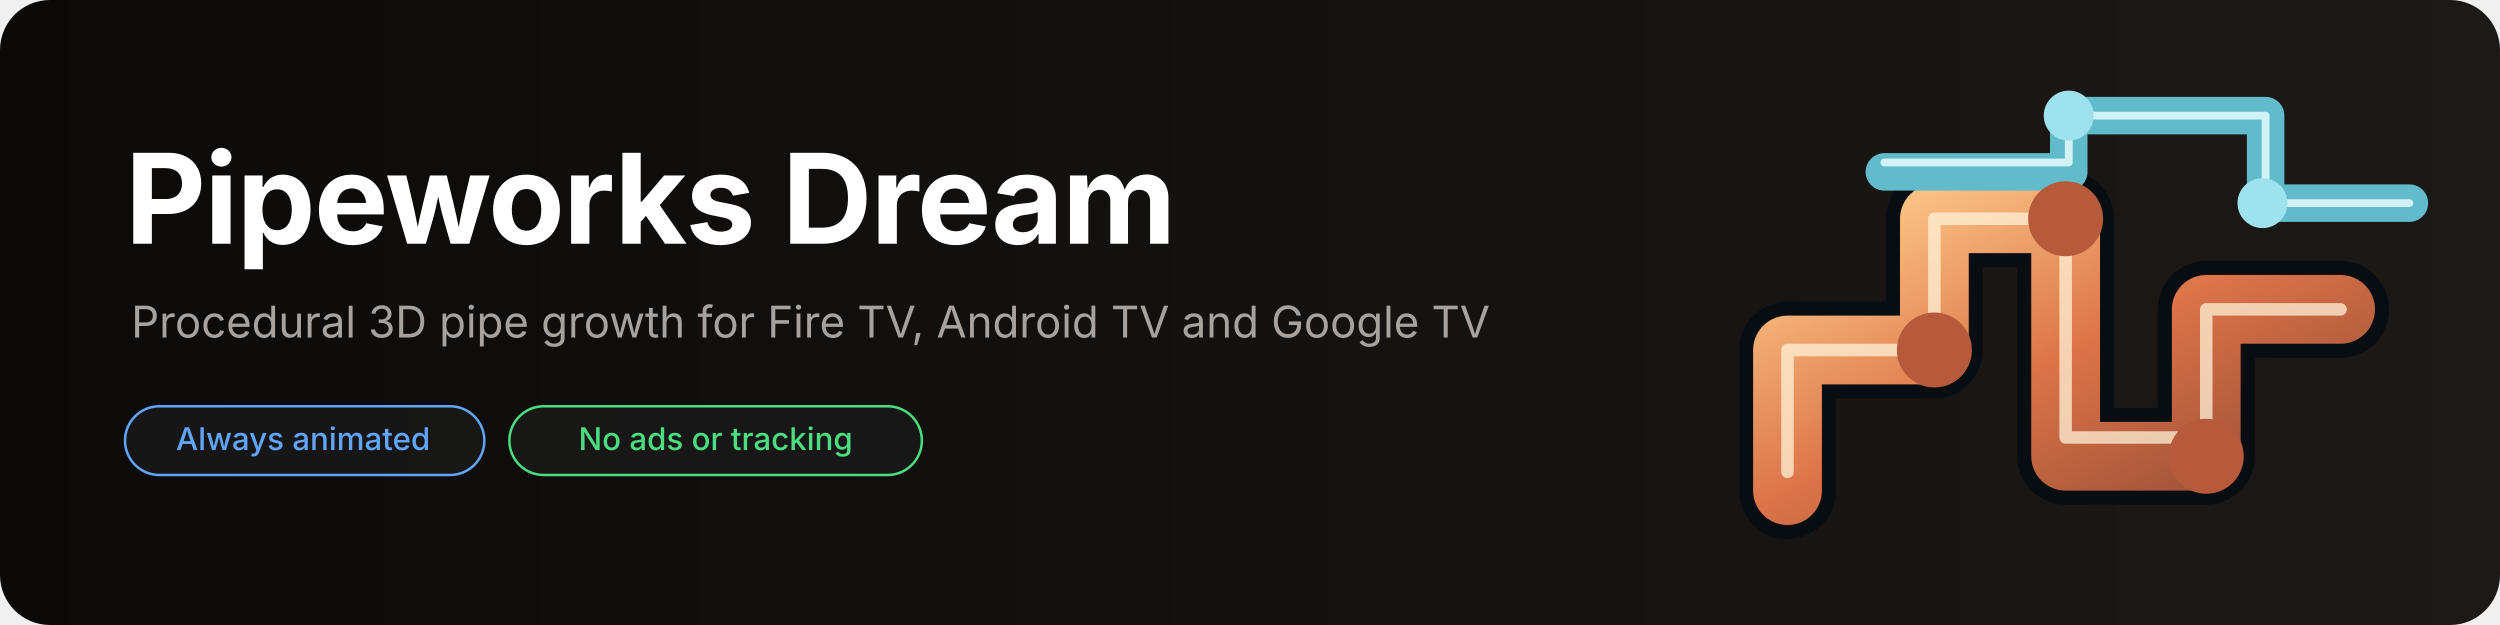
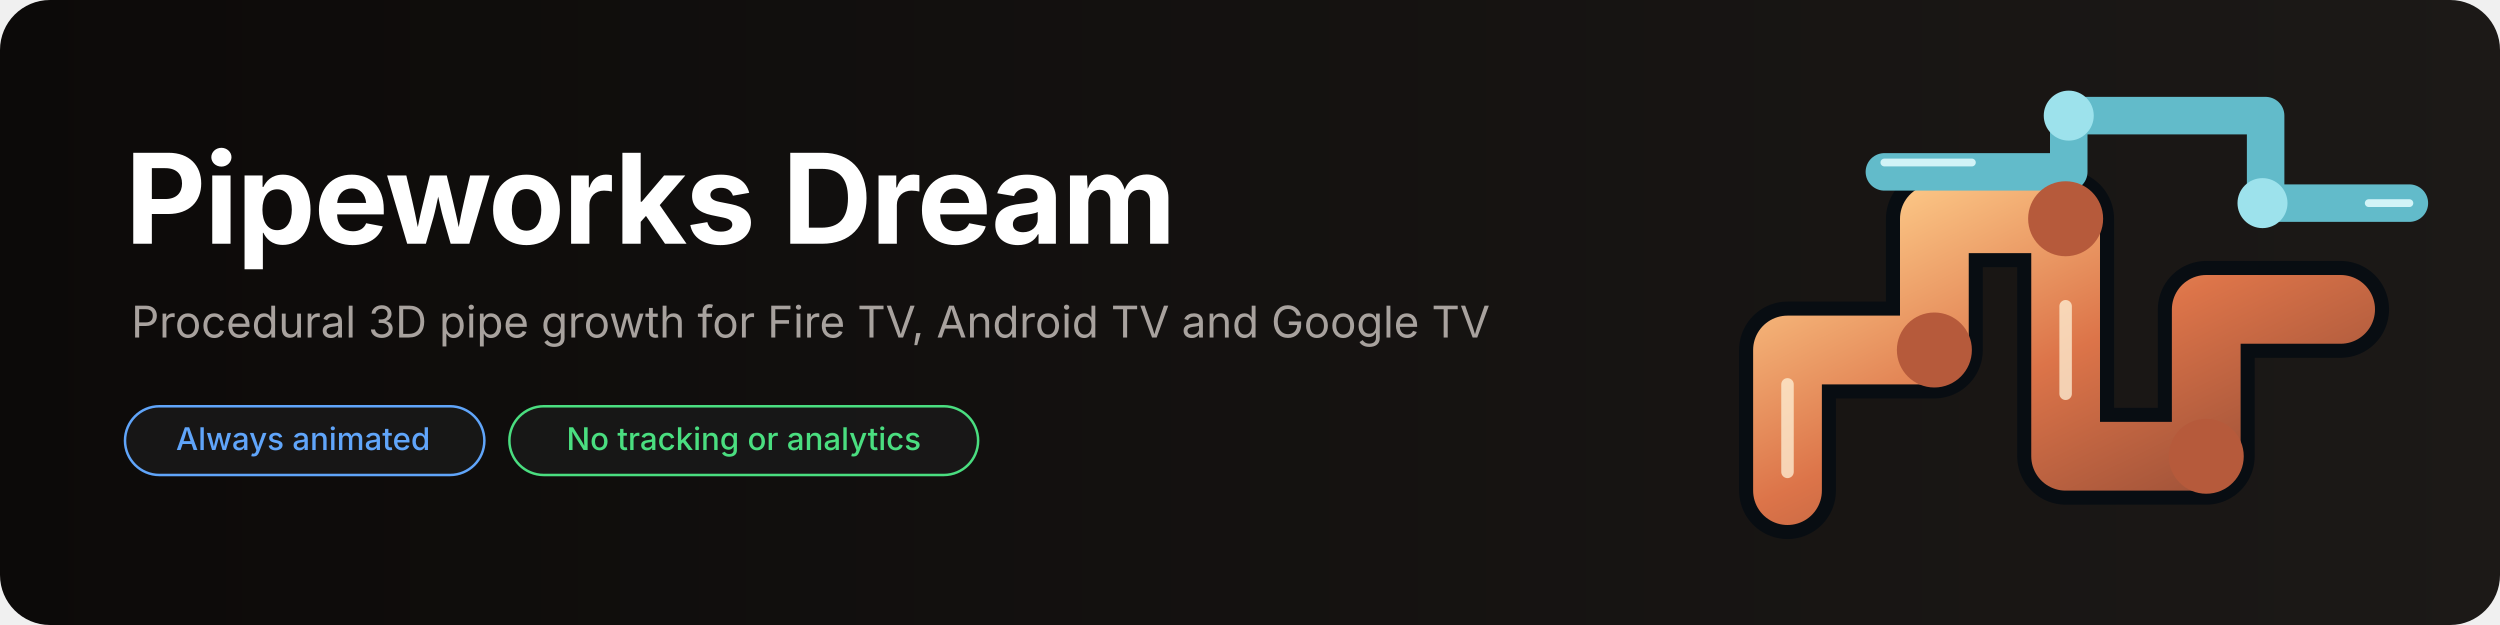
<svg xmlns="http://www.w3.org/2000/svg" viewBox="0 0 800 200" role="img" aria-labelledby="title desc">
+   <style>
+     @keyframes drift { 0%,100% {transform:translate(0,0) rotate(-1deg)} 50% {transform:translate(2px,-3px) rotate(1deg)} }
+     @keyframes flow { to {stroke-dashoffset:-198} }
+     .flow {stroke-dasharray:28 170;animation:flow 5s linear infinite}
+     .pipes { animation:drift 9s ease-in-out infinite; transform-box:fill-box; transform-origin:center; }
+     @media (prefers-reduced-motion:reduce) { .pipes,.flow {animation:none} }
+   </style>
  <defs>
    <linearGradient id="bg">
      <stop stop-color="#0c0a09" />
      <stop offset="1" stop-color="#1c1917" />
    </linearGradient>
    <linearGradient id="metal" x2="1" y2="1">
      <stop stop-color="#ffcf8c" />
      <stop offset=".5" stop-color="#dc7449" />
      <stop offset="1" stop-color="#8f4934" />
    </linearGradient>
  </defs>
  <rect width="800" height="200" rx="16" fill="url(#bg)" />
-   <g fill="none" stroke-linecap="round" stroke-linejoin="round">
-     <path d="M572 157V112h47V70h42v76h45V99h43" stroke="#080d12" stroke-width="31" />
-     <path d="M572 157V112h47V70h42v76h45V99h43" stroke="url(#metal)" stroke-width="22" />
-     <path d="M572 151v-39h47V70h42v70h45V99h43" stroke="#fff1d6" stroke-opacity=".75" stroke-width="4" />
-     <path d="M603 55h59V37h63v28h46" stroke="#62bbca" stroke-width="12" />
-     <path d="M603 52h59V37h63v28h46" stroke="#e4fcff" stroke-opacity=".85" stroke-width="2.5" />
-   </g>
-   <g fill="#b65a3b">
-     <circle cx="619" cy="112" r="12" />
-     <circle cx="661" cy="70" r="12" />
-     <circle cx="706" cy="146" r="12" />
-   </g>
-   <g fill="#9de2ec">
-     <circle cx="662" cy="37" r="8" />
-     <circle cx="724" cy="65" r="8" />
+   <g class="pipes">
+     <g fill="none" stroke-linecap="round" stroke-linejoin="round">
+       <path d="M572 157V112h47V70h42v76h45V99h43" stroke="#080d12" stroke-width="31" />
+       <path d="M572 157V112h47V70h42v76h45V99h43" stroke="url(#metal)" stroke-width="22" />
+       <path d="M572 151v-39h47V70h42v70h45V99h43" class="flow" stroke="#fff1d6" stroke-opacity=".75" stroke-width="4" />
+       <path d="M603 55h59V37h63v28h46" stroke="#62bbca" stroke-width="12" />
+       <path d="M603 52h59V37h63v28h46" class="flow" stroke="#e4fcff" stroke-opacity=".85" stroke-width="2.5" />
+     </g>
+     <g fill="#b65a3b">
+       <circle cx="619" cy="112" r="12" />
+       <circle cx="661" cy="70" r="12" />
+       <circle cx="706" cy="146" r="12" />
+     </g>
+     <g fill="#9de2ec">
+       <circle cx="662" cy="37" r="8" />
+       <circle cx="724" cy="65" r="8" />
+     </g>
  </g>
  <text x="40" y="78" fill="#fff" font-family="system-ui,-apple-system,'Segoe UI',sans-serif" font-size="40" font-weight="700" letter-spacing="-.5">Pipeworks Dream</text>
  <text x="42" y="108" fill="#a8a29e" font-family="system-ui,-apple-system,'Segoe UI',sans-serif" font-size="14">Procedural 3D pipe growth for Fire TV, Android TV and Google TV</text>
  <g font-family="system-ui,-apple-system,'Segoe UI',sans-serif" font-size="10" font-weight="500" text-anchor="middle">
    <rect x="40" y="130" width="115" height="22" rx="11" fill="#1a1a1a" fill-opacity=".8" stroke="#60a5fa" stroke-width=".8" />
    <text x="97" y="144" fill="#60a5fa">Always animated</text>
-     <rect x="163" y="130" width="132" height="22" rx="11" fill="#1a1a1a" fill-opacity=".8" stroke="#4ade80" stroke-width=".8" />
-     <text x="229" y="144" fill="#4ade80">No ads or tracking</text>
+     <rect x="163" y="130" width="150" height="22" rx="11" fill="#1a1a1a" fill-opacity=".8" stroke="#4ade80" stroke-width=".8" />
+     <text x="238" y="144" fill="#4ade80">No tracking or analytics</text>
  </g>
</svg>
